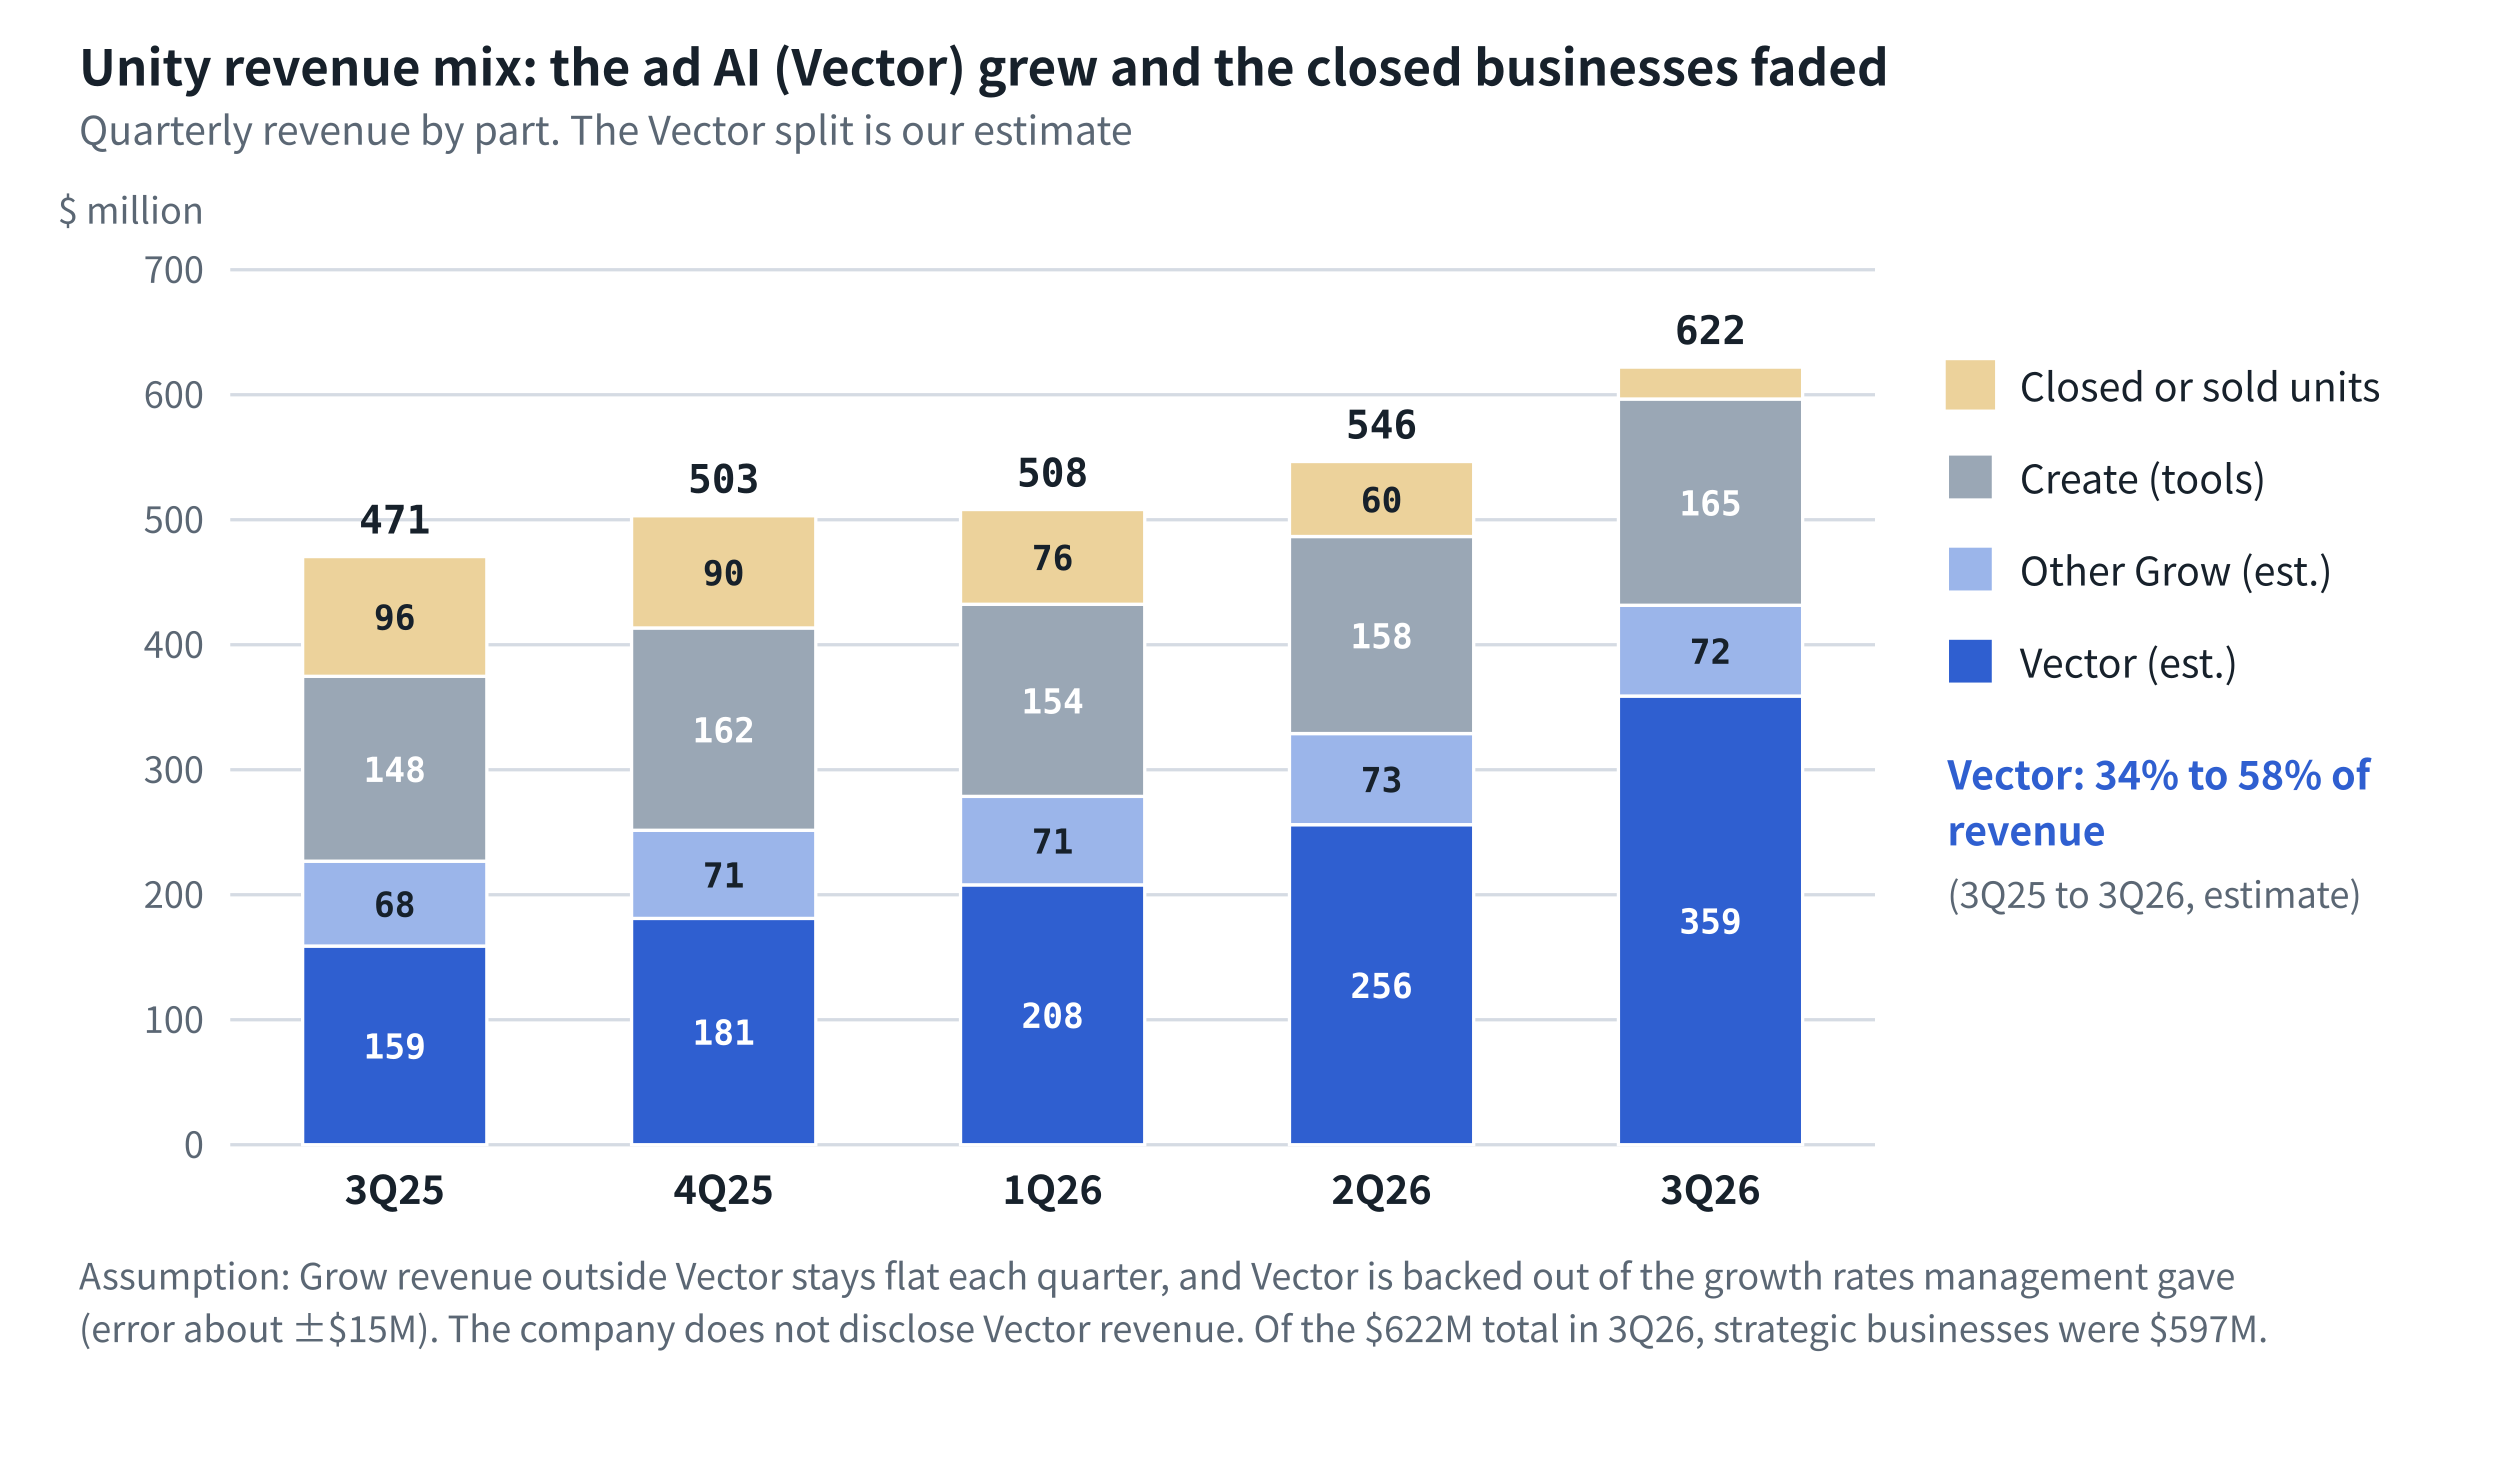
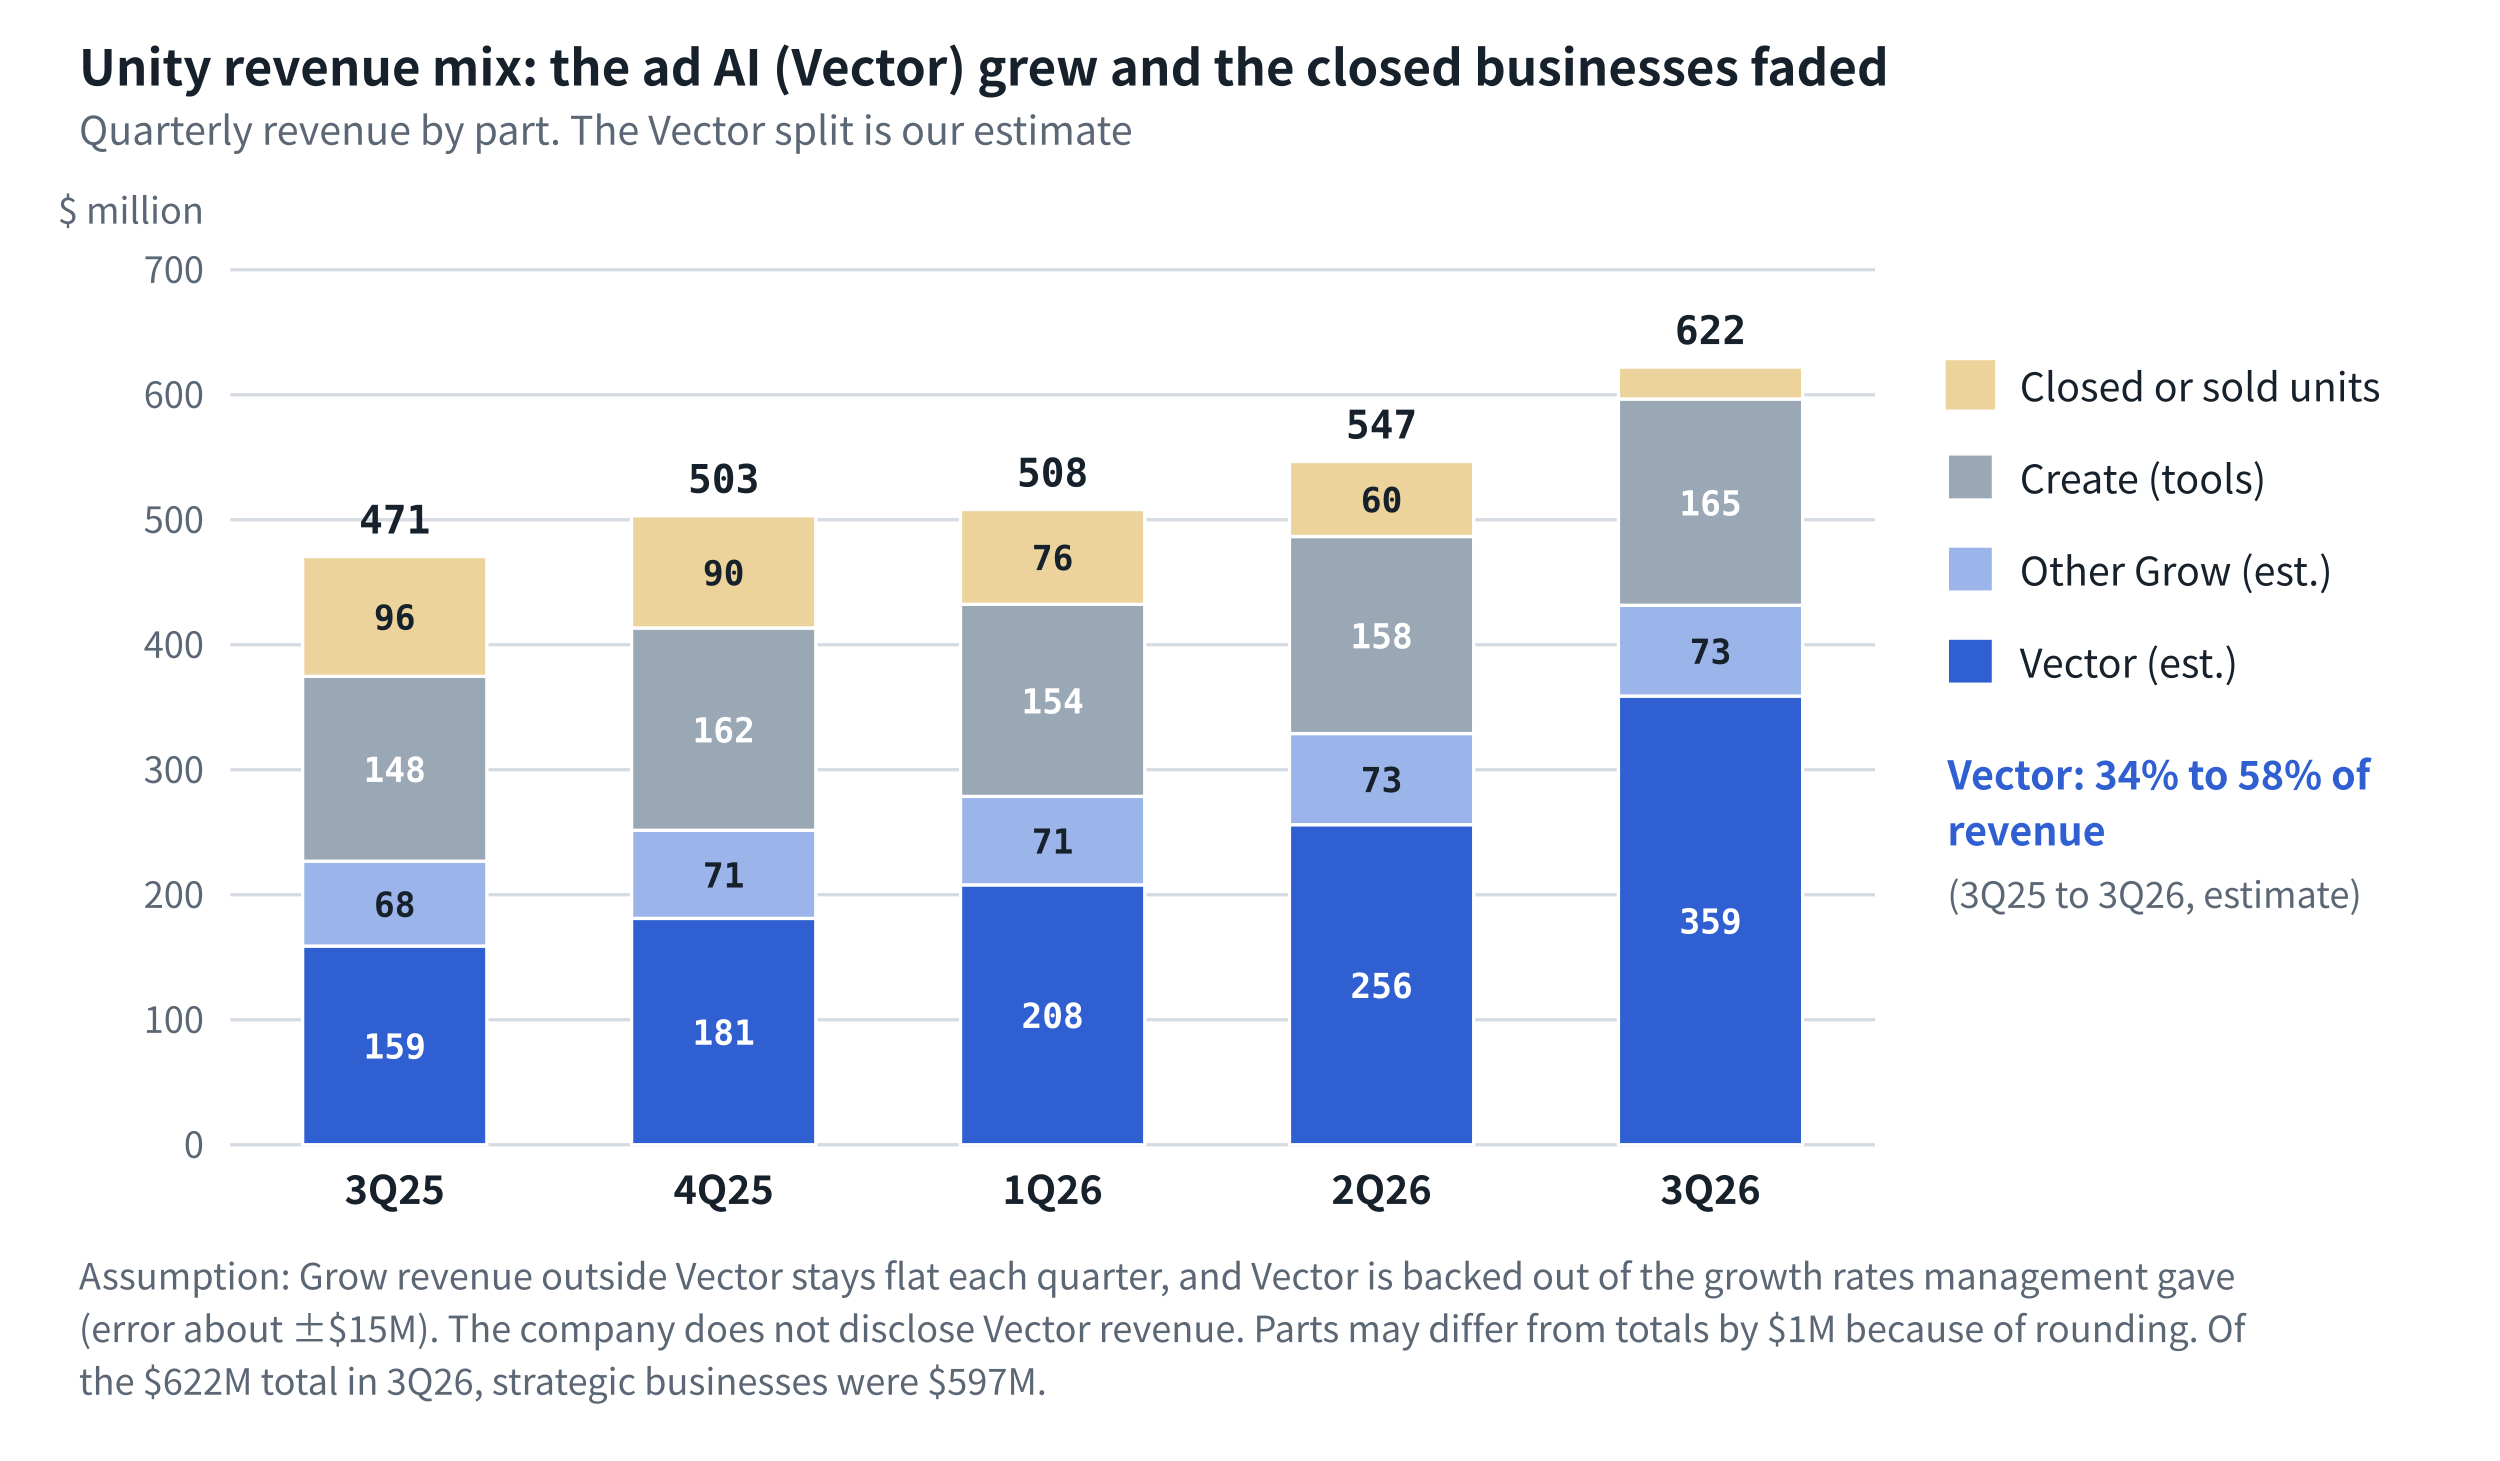
<svg xmlns="http://www.w3.org/2000/svg" viewBox="0 0 760 444" width="760" height="444" font-family="-apple-system, 'Apple SD Gothic Neo', 'Noto Sans KR', 'Noto Sans CJK KR', 'Helvetica Neue', Arial, sans-serif" font-size="12">
  <rect x="-20" y="-20" width="800" height="484" fill="#ffffff" />
  <text x="24.0" y="26.0" font-size="15" fill="#17212b" text-anchor="start" font-weight="bold">Unity revenue mix: the ad AI (Vector) grew and the closed businesses faded</text>
  <text x="24.0" y="44.0" font-size="12" fill="#5b6774" text-anchor="start" font-weight="normal">Quarterly revenue by part. The Vector split is our estimate</text>
  <line x1="70.0" y1="348.0" x2="570.0" y2="348.0" stroke="#d5dbe3" stroke-width="1" />
  <text x="62.0" y="352.0" font-size="11" fill="#5b6774" text-anchor="end" font-weight="normal">0</text>
  <line x1="70.0" y1="310.0" x2="570.0" y2="310.0" stroke="#d5dbe3" stroke-width="1" />
  <text x="62.0" y="314.0" font-size="11" fill="#5b6774" text-anchor="end" font-weight="normal">100</text>
  <line x1="70.0" y1="272.0" x2="570.0" y2="272.0" stroke="#d5dbe3" stroke-width="1" />
  <text x="62.0" y="276.0" font-size="11" fill="#5b6774" text-anchor="end" font-weight="normal">200</text>
  <line x1="70.0" y1="234.0" x2="570.0" y2="234.0" stroke="#d5dbe3" stroke-width="1" />
  <text x="62.0" y="238.0" font-size="11" fill="#5b6774" text-anchor="end" font-weight="normal">300</text>
  <line x1="70.0" y1="196.0" x2="570.0" y2="196.0" stroke="#d5dbe3" stroke-width="1" />
  <text x="62.0" y="200.0" font-size="11" fill="#5b6774" text-anchor="end" font-weight="normal">400</text>
  <line x1="70.0" y1="158.0" x2="570.0" y2="158.0" stroke="#d5dbe3" stroke-width="1" />
  <text x="62.0" y="162.0" font-size="11" fill="#5b6774" text-anchor="end" font-weight="normal">500</text>
  <line x1="70.0" y1="120.0" x2="570.0" y2="120.0" stroke="#d5dbe3" stroke-width="1" />
  <text x="62.0" y="124.0" font-size="11" fill="#5b6774" text-anchor="end" font-weight="normal">600</text>
  <line x1="70.0" y1="82.0" x2="570.0" y2="82.0" stroke="#d5dbe3" stroke-width="1" />
  <text x="62.0" y="86.0" font-size="11" fill="#5b6774" text-anchor="end" font-weight="normal">700</text>
  <text x="62.0" y="68.0" font-size="11" fill="#5b6774" text-anchor="end" font-weight="normal">$ million</text>
  <rect x="92.0" y="287.6" width="56.0" height="60.4" rx="0" fill="#2f5fd0" stroke="#ffffff" stroke-width="1" />
  <text x="120.0" y="321.8" font-size="10.5" fill="#ffffff" text-anchor="middle" font-weight="bold" font-family="Menlo, 'DejaVu Sans Mono', monospace">159</text>
  <rect x="92.0" y="261.8" width="56.0" height="25.8" rx="0" fill="#9bb5ea" stroke="#ffffff" stroke-width="1" />
  <text x="120.0" y="278.7" font-size="10.5" fill="#17212b" text-anchor="middle" font-weight="bold" font-family="Menlo, 'DejaVu Sans Mono', monospace">68</text>
  <rect x="92.0" y="205.5" width="56.0" height="56.3" rx="0" fill="#9aa7b5" stroke="#ffffff" stroke-width="1" />
  <text x="120.0" y="237.7" font-size="10.5" fill="#ffffff" text-anchor="middle" font-weight="bold" font-family="Menlo, 'DejaVu Sans Mono', monospace">148</text>
  <rect x="92.0" y="169.2" width="56.0" height="36.4" rx="0" fill="#ecd29b" stroke="#ffffff" stroke-width="1" />
  <text x="120.0" y="191.4" font-size="10.5" fill="#17212b" text-anchor="middle" font-weight="bold" font-family="Menlo, 'DejaVu Sans Mono', monospace">96</text>
  <text x="120.0" y="162.2" font-size="12" fill="#17212b" text-anchor="middle" font-weight="bold" font-family="Menlo, 'DejaVu Sans Mono', monospace">471</text>
  <text x="120.0" y="366.0" font-size="12" fill="#17212b" text-anchor="middle" font-weight="bold">3Q25</text>
  <rect x="192.0" y="279.2" width="56.0" height="68.8" rx="0" fill="#2f5fd0" stroke="#ffffff" stroke-width="1" />
  <text x="220.0" y="317.6" font-size="10.5" fill="#ffffff" text-anchor="middle" font-weight="bold" font-family="Menlo, 'DejaVu Sans Mono', monospace">181</text>
  <rect x="192.0" y="252.4" width="56.0" height="26.8" rx="0" fill="#9bb5ea" stroke="#ffffff" stroke-width="1" />
  <text x="220.0" y="269.8" font-size="10.5" fill="#17212b" text-anchor="middle" font-weight="bold" font-family="Menlo, 'DejaVu Sans Mono', monospace">71</text>
  <rect x="192.0" y="190.9" width="56.0" height="61.5" rx="0" fill="#9aa7b5" stroke="#ffffff" stroke-width="1" />
  <text x="220.0" y="225.7" font-size="10.5" fill="#ffffff" text-anchor="middle" font-weight="bold" font-family="Menlo, 'DejaVu Sans Mono', monospace">162</text>
  <rect x="192.0" y="156.8" width="56.0" height="34.1" rx="0" fill="#ecd29b" stroke="#ffffff" stroke-width="1" />
  <text x="220.0" y="177.9" font-size="10.5" fill="#17212b" text-anchor="middle" font-weight="bold" font-family="Menlo, 'DejaVu Sans Mono', monospace">90</text>
  <text x="220.0" y="149.8" font-size="12" fill="#17212b" text-anchor="middle" font-weight="bold" font-family="Menlo, 'DejaVu Sans Mono', monospace">503</text>
  <text x="220.0" y="366.0" font-size="12" fill="#17212b" text-anchor="middle" font-weight="bold">4Q25</text>
  <rect x="292.0" y="269.0" width="56.0" height="79.0" rx="0" fill="#2f5fd0" stroke="#ffffff" stroke-width="1" />
  <text x="320.0" y="312.5" font-size="10.5" fill="#ffffff" text-anchor="middle" font-weight="bold" font-family="Menlo, 'DejaVu Sans Mono', monospace">208</text>
  <rect x="292.0" y="242.1" width="56.0" height="26.9" rx="0" fill="#9bb5ea" stroke="#ffffff" stroke-width="1" />
  <text x="320.0" y="259.5" font-size="10.5" fill="#17212b" text-anchor="middle" font-weight="bold" font-family="Menlo, 'DejaVu Sans Mono', monospace">71</text>
  <rect x="292.0" y="183.7" width="56.0" height="58.4" rx="0" fill="#9aa7b5" stroke="#ffffff" stroke-width="1" />
  <text x="320.0" y="216.9" font-size="10.5" fill="#ffffff" text-anchor="middle" font-weight="bold" font-family="Menlo, 'DejaVu Sans Mono', monospace">154</text>
  <rect x="292.0" y="154.9" width="56.0" height="28.8" rx="0" fill="#ecd29b" stroke="#ffffff" stroke-width="1" />
  <text x="320.0" y="173.3" font-size="10.5" fill="#17212b" text-anchor="middle" font-weight="bold" font-family="Menlo, 'DejaVu Sans Mono', monospace">76</text>
  <text x="320.0" y="147.9" font-size="12" fill="#17212b" text-anchor="middle" font-weight="bold" font-family="Menlo, 'DejaVu Sans Mono', monospace">508</text>
  <text x="320.0" y="366.0" font-size="12" fill="#17212b" text-anchor="middle" font-weight="bold">1Q26</text>
  <rect x="392.0" y="250.7" width="56.0" height="97.3" rx="0" fill="#2f5fd0" stroke="#ffffff" stroke-width="1" />
  <text x="420.0" y="303.4" font-size="10.5" fill="#ffffff" text-anchor="middle" font-weight="bold" font-family="Menlo, 'DejaVu Sans Mono', monospace">256</text>
  <rect x="392.0" y="223.0" width="56.0" height="27.7" rx="0" fill="#9bb5ea" stroke="#ffffff" stroke-width="1" />
  <text x="420.0" y="240.8" font-size="10.5" fill="#17212b" text-anchor="middle" font-weight="bold" font-family="Menlo, 'DejaVu Sans Mono', monospace">73</text>
  <rect x="392.0" y="163.1" width="56.0" height="59.9" rx="0" fill="#9aa7b5" stroke="#ffffff" stroke-width="1" />
  <text x="420.0" y="197.1" font-size="10.5" fill="#ffffff" text-anchor="middle" font-weight="bold" font-family="Menlo, 'DejaVu Sans Mono', monospace">158</text>
  <rect x="392.0" y="140.3" width="56.0" height="22.8" rx="0" fill="#ecd29b" stroke="#ffffff" stroke-width="1" />
  <text x="420.0" y="155.7" font-size="10.5" fill="#17212b" text-anchor="middle" font-weight="bold" font-family="Menlo, 'DejaVu Sans Mono', monospace">60</text>
-   <text x="420.0" y="133.3" font-size="12" fill="#17212b" text-anchor="middle" font-weight="bold" font-family="Menlo, 'DejaVu Sans Mono', monospace">546</text>
+   <text x="420.0" y="133.3" font-size="12" fill="#17212b" text-anchor="middle" font-weight="bold" font-family="Menlo, 'DejaVu Sans Mono', monospace">547</text>
  <text x="420.0" y="366.0" font-size="12" fill="#17212b" text-anchor="middle" font-weight="bold">2Q26</text>
  <rect x="492.0" y="211.6" width="56.0" height="136.4" rx="0" fill="#2f5fd0" stroke="#ffffff" stroke-width="1" />
  <text x="520.0" y="283.8" font-size="10.5" fill="#ffffff" text-anchor="middle" font-weight="bold" font-family="Menlo, 'DejaVu Sans Mono', monospace">359</text>
  <rect x="492.0" y="184.0" width="56.0" height="27.6" rx="0" fill="#9bb5ea" stroke="#ffffff" stroke-width="1" />
-   <text x="520.0" y="201.8" font-size="10.5" fill="#17212b" text-anchor="middle" font-weight="bold" font-family="Menlo, 'DejaVu Sans Mono', monospace">72</text>
+   <text x="520.0" y="201.8" font-size="10.5" fill="#17212b" text-anchor="middle" font-weight="bold" font-family="Menlo, 'DejaVu Sans Mono', monospace">73</text>
  <rect x="492.0" y="121.3" width="56.0" height="62.7" rx="0" fill="#9aa7b5" stroke="#ffffff" stroke-width="1" />
  <text x="520.0" y="156.7" font-size="10.5" fill="#ffffff" text-anchor="middle" font-weight="bold" font-family="Menlo, 'DejaVu Sans Mono', monospace">165</text>
  <rect x="492.0" y="111.6" width="56.0" height="9.7" rx="0" fill="#ecd29b" stroke="#ffffff" stroke-width="1" />
  <text x="520.0" y="104.6" font-size="12" fill="#17212b" text-anchor="middle" font-weight="bold" font-family="Menlo, 'DejaVu Sans Mono', monospace">622</text>
  <text x="520.0" y="366.0" font-size="12" fill="#17212b" text-anchor="middle" font-weight="bold">3Q26</text>
  <rect x="592.0" y="110.0" width="14.0" height="14.0" rx="0" fill="#ecd29b" stroke="#ecd29b" stroke-width="1" />
  <text x="614.0" y="122.0" font-size="12" fill="#17212b" text-anchor="start" font-weight="normal">Closed or sold units</text>
  <rect x="592.0" y="138.0" width="14.0" height="14.0" rx="0" fill="#9aa7b5" stroke="#ffffff" stroke-width="1" />
  <text x="614.0" y="150.0" font-size="12" fill="#17212b" text-anchor="start" font-weight="normal">Create (tools)</text>
  <rect x="592.0" y="166.0" width="14.0" height="14.0" rx="0" fill="#9bb5ea" stroke="#ffffff" stroke-width="1" />
  <text x="614.0" y="178.0" font-size="12" fill="#17212b" text-anchor="start" font-weight="normal">Other Grow (est.)</text>
  <rect x="592.0" y="194.0" width="14.0" height="14.0" rx="0" fill="#2f5fd0" stroke="#ffffff" stroke-width="1" />
  <text x="614.0" y="206.0" font-size="12" fill="#17212b" text-anchor="start" font-weight="normal">Vector (est.)</text>
  <text x="592.0" y="240.0" font-size="12" fill="#2f5fd0" text-anchor="start" font-weight="bold">Vector: 34% to 58% of</text>
  <text x="592.0" y="257.0" font-size="12" fill="#2f5fd0" text-anchor="start" font-weight="bold">revenue</text>
  <text x="592.0" y="276.0" font-size="11" fill="#5b6774" text-anchor="start" font-weight="normal">(3Q25 to 3Q26, estimate)</text>
  <text x="24.0" y="392.0" font-size="11" fill="#5b6774" text-anchor="start" font-weight="normal">Assumption: Grow revenue outside Vector stays flat each quarter, and Vector is backed out of the growth rates management gave</text>
-   <text x="24.0" y="408.0" font-size="11" fill="#5b6774" text-anchor="start" font-weight="normal">(error about ±$15M). The company does not disclose Vector revenue. Of the $622M total in 3Q26, strategic businesses were $597M.</text>
+   <text x="24.0" y="408.0" font-size="11" fill="#5b6774" text-anchor="start" font-weight="normal">(error about ±$15M). The company does not disclose Vector revenue. Parts may differ from totals by $1M because of rounding. Of</text>
+   <text x="24.0" y="424.0" font-size="11" fill="#5b6774" text-anchor="start" font-weight="normal">the $622M total in 3Q26, strategic businesses were $597M.</text>
</svg>
